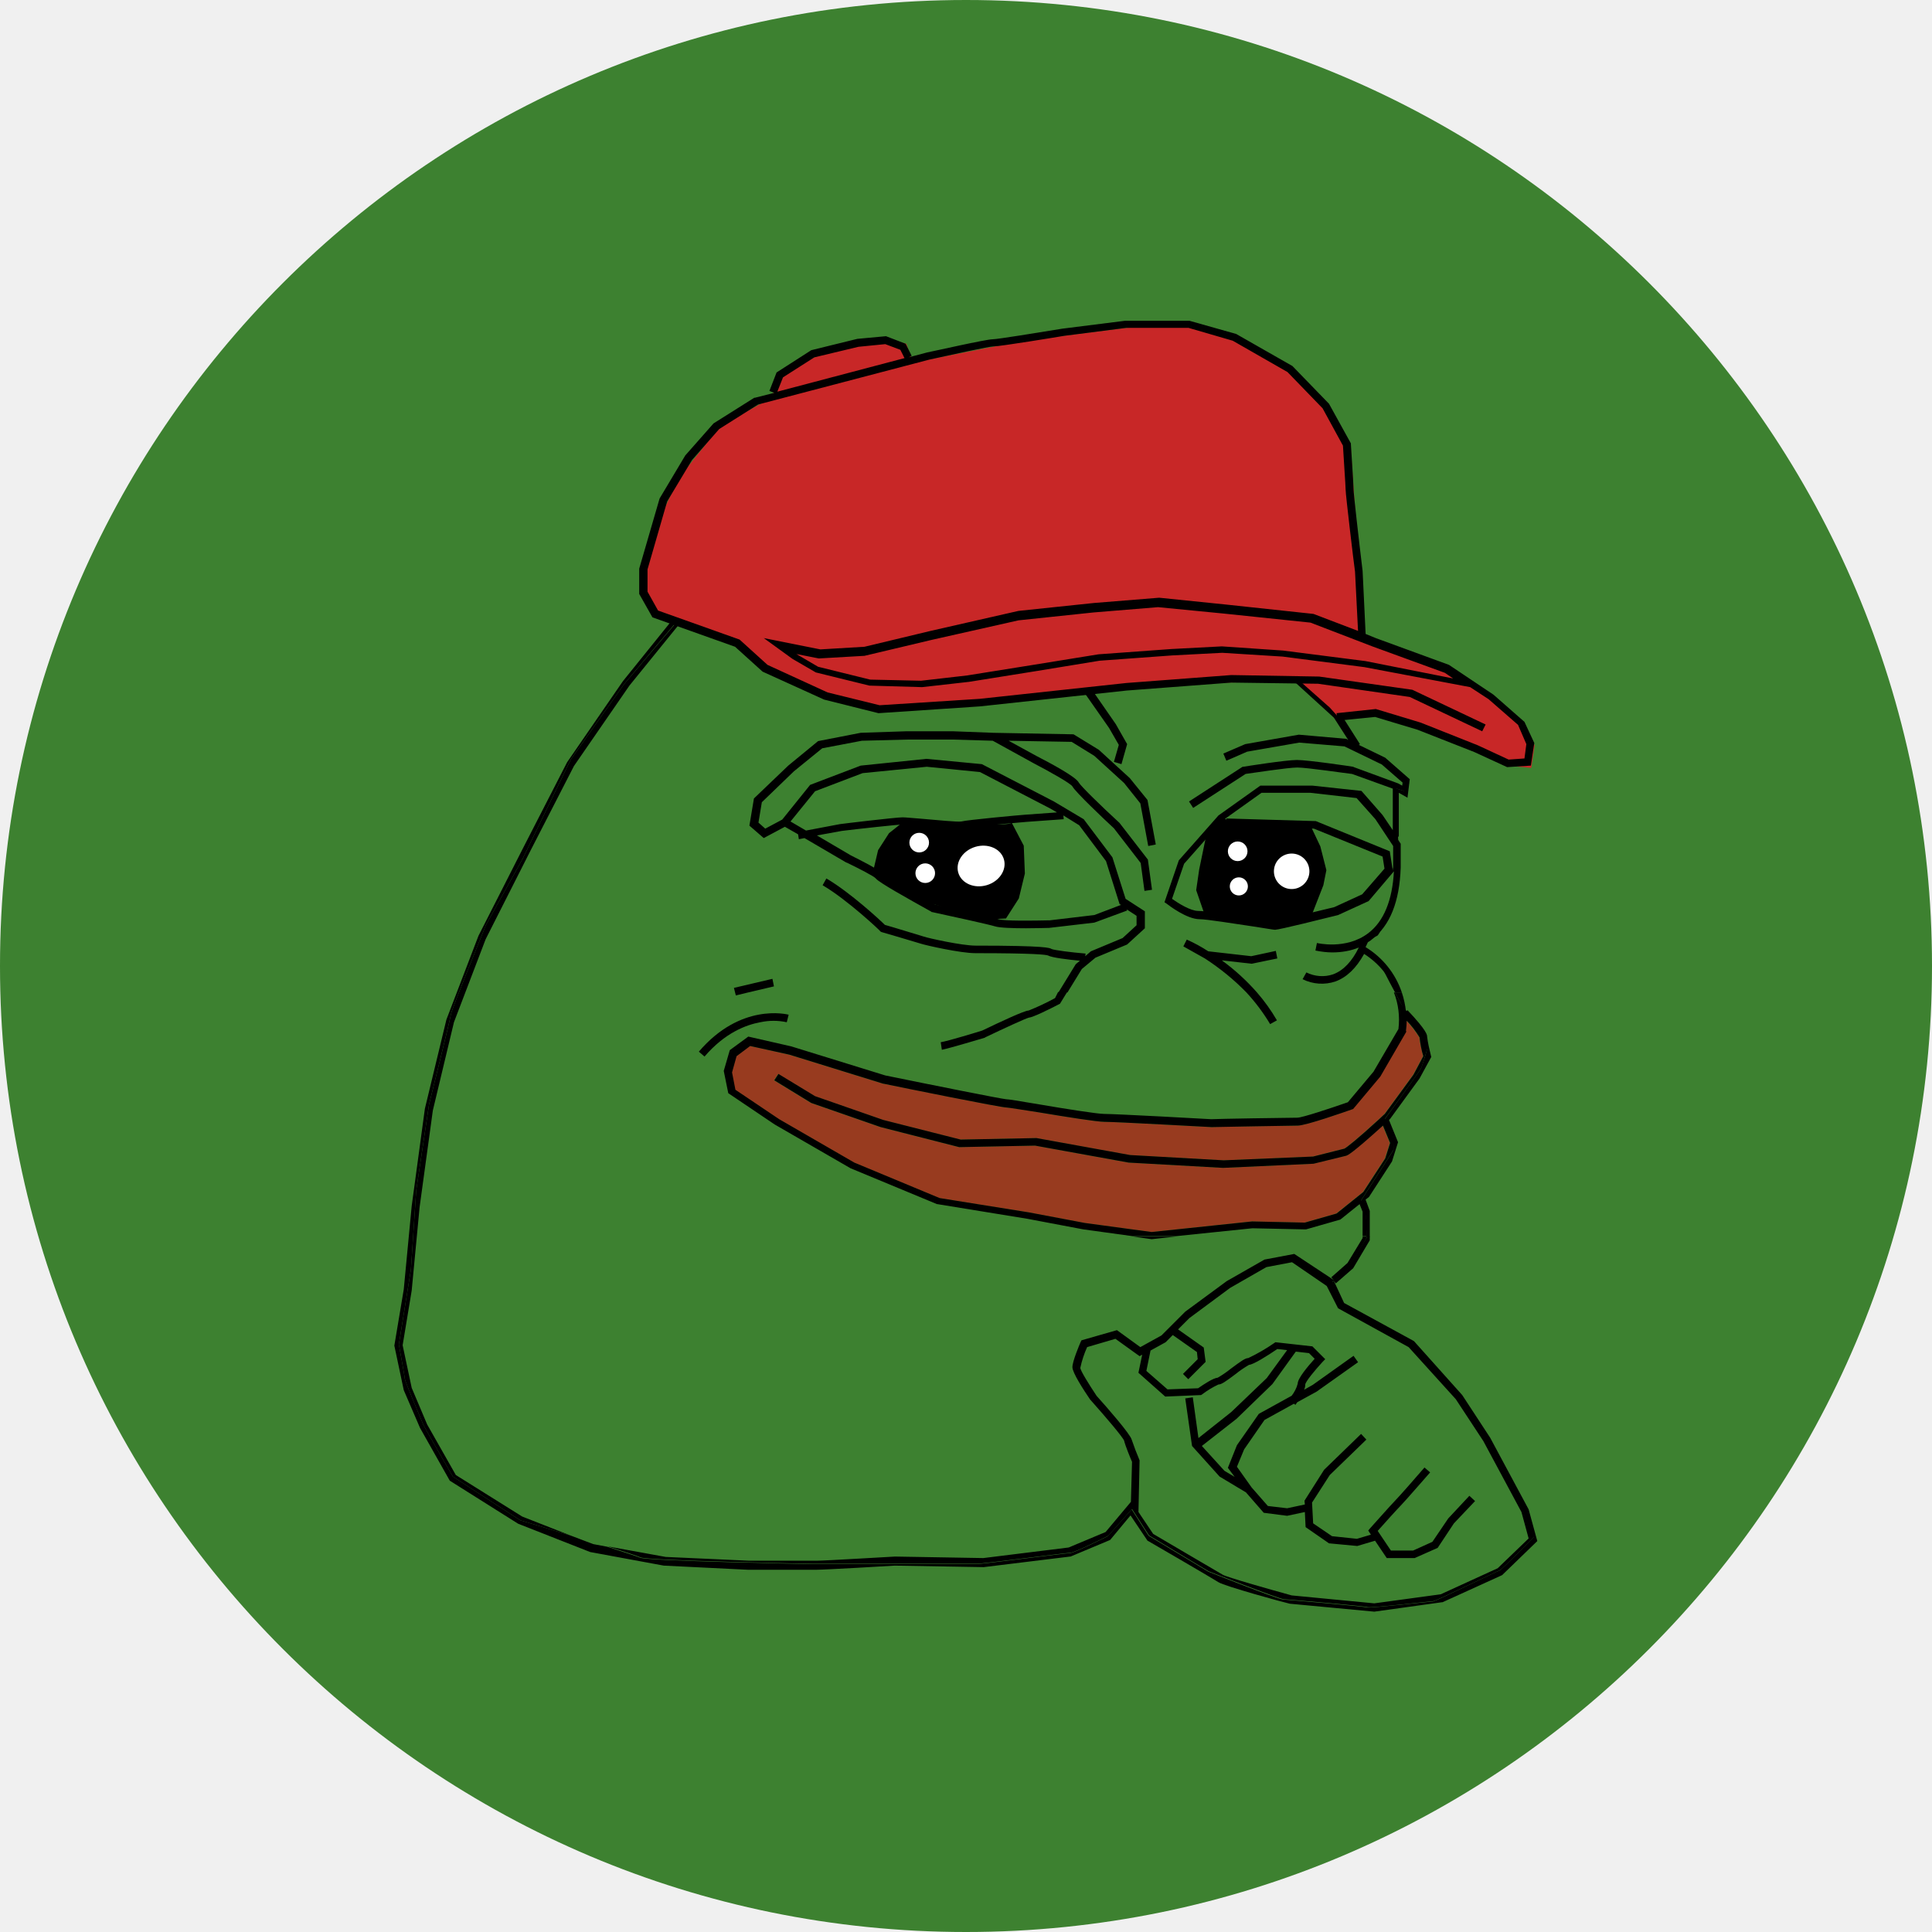
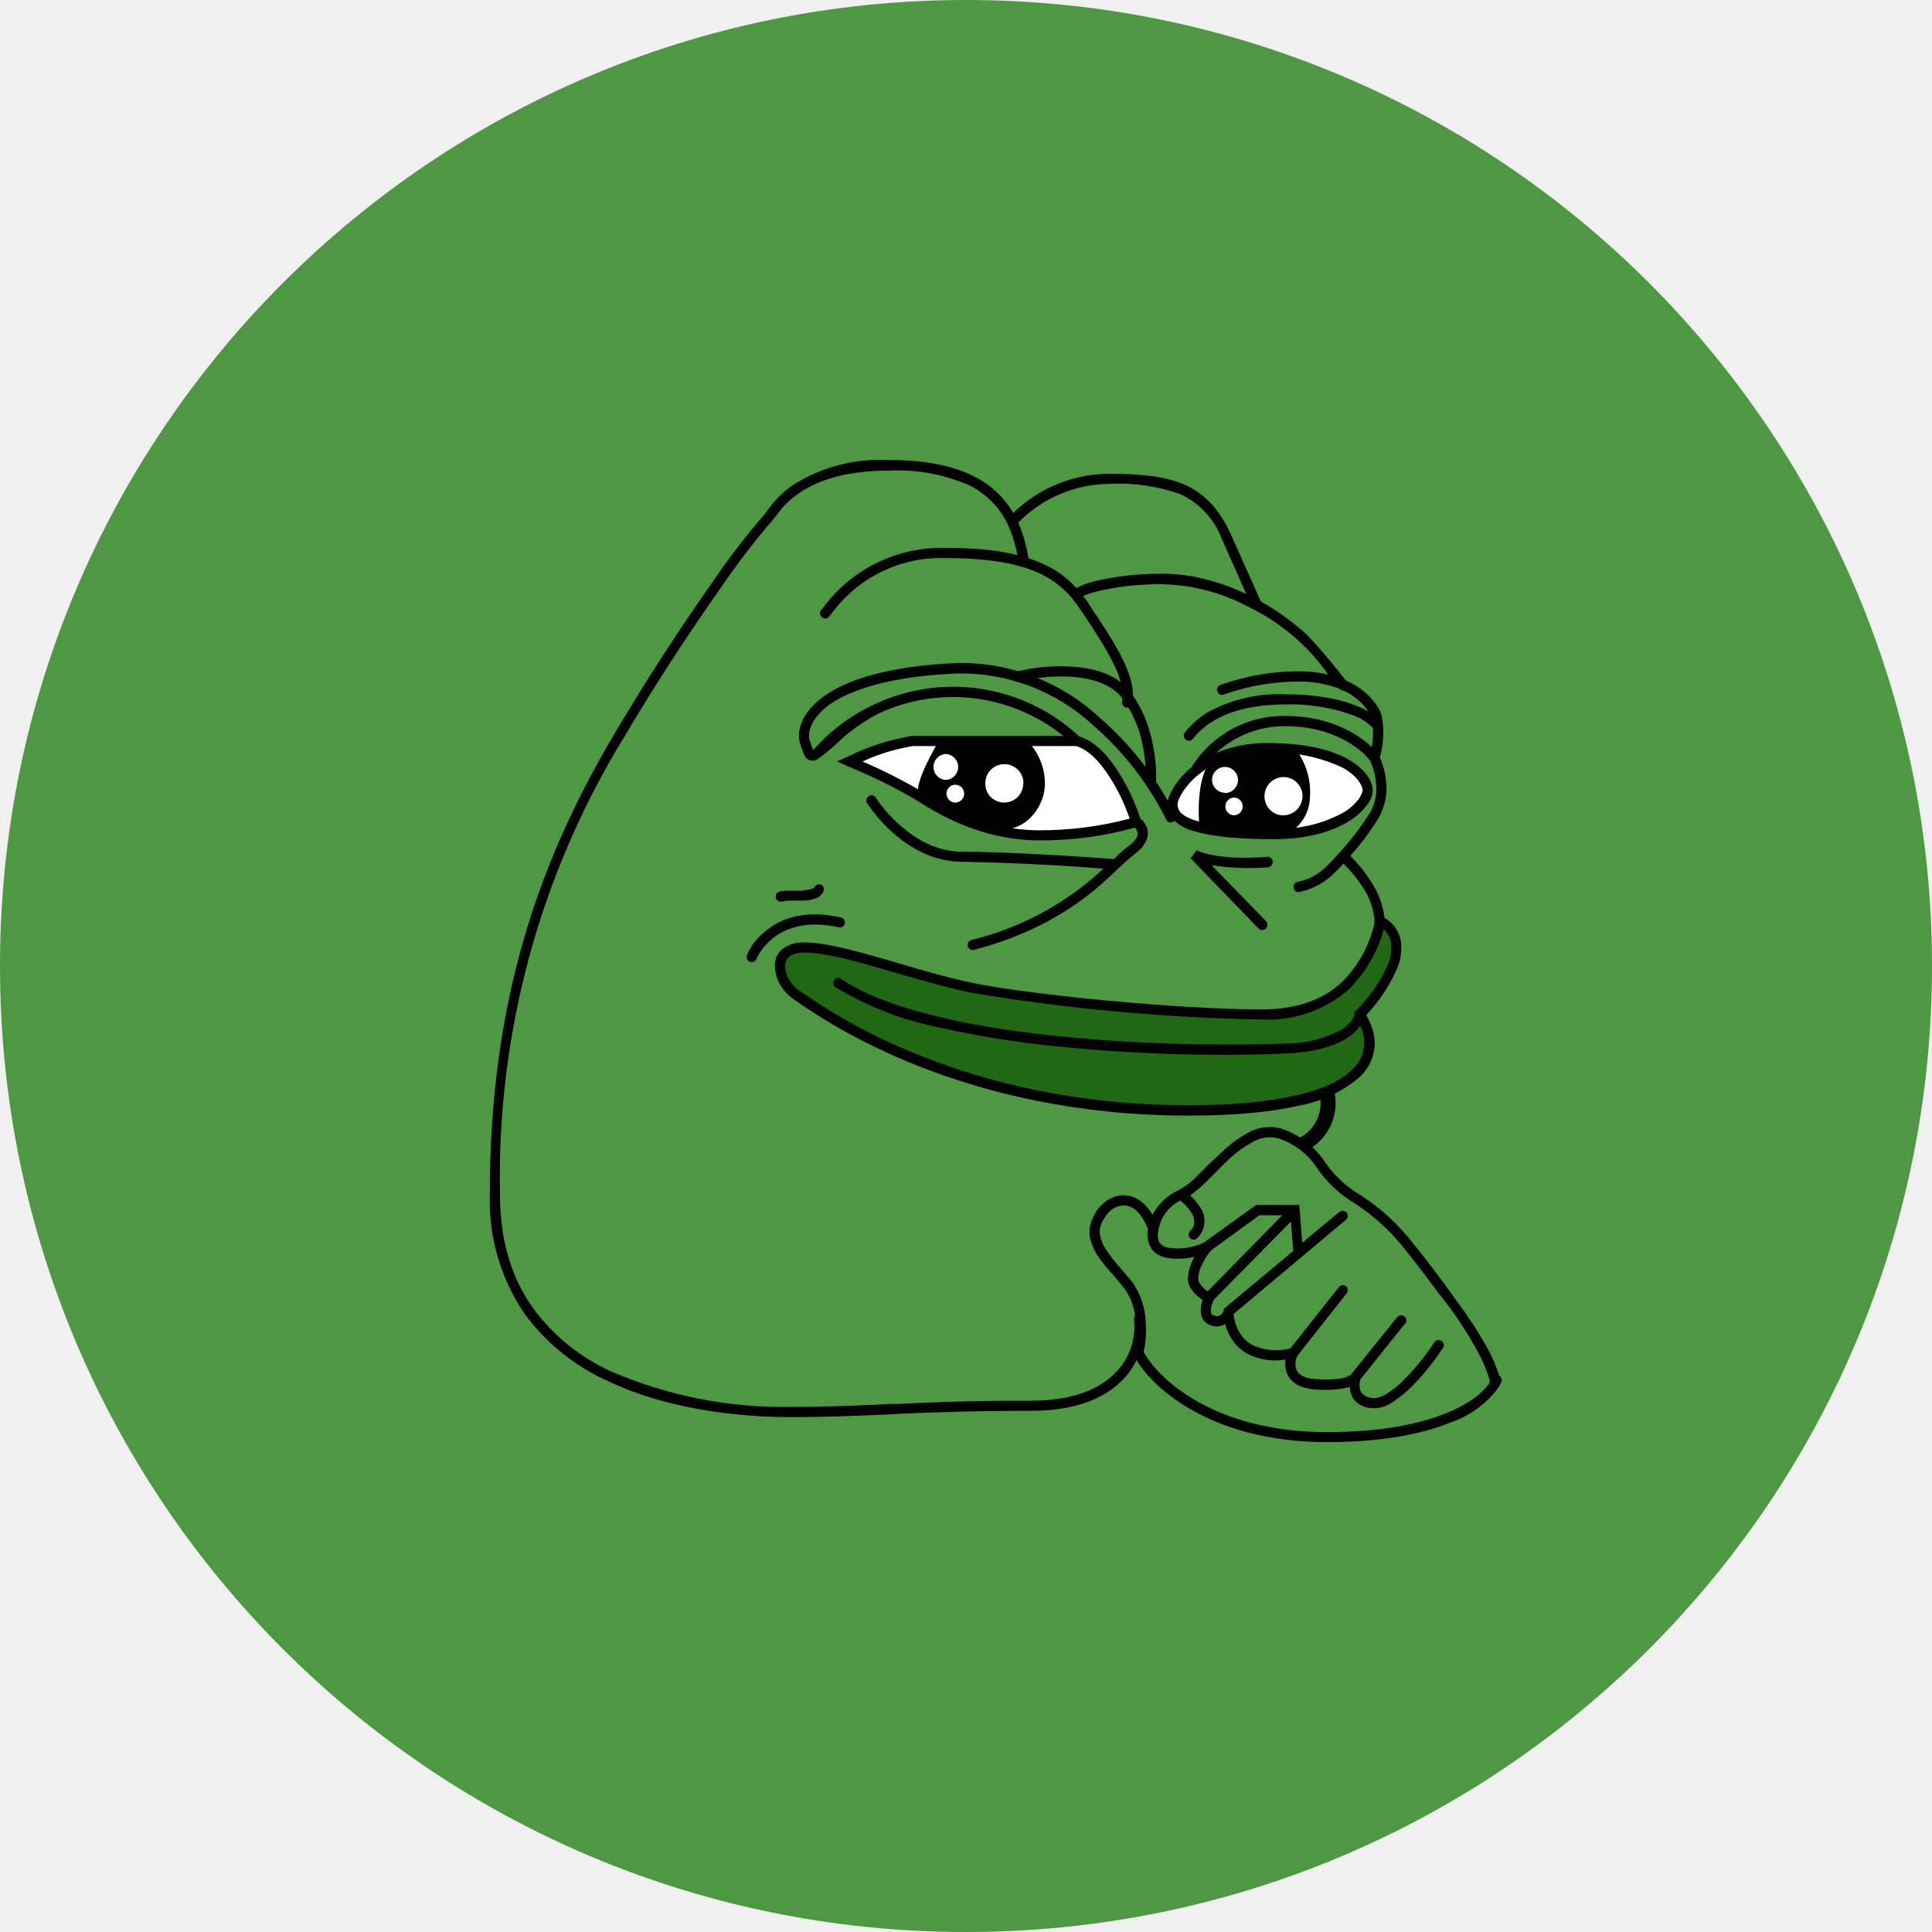
<svg xmlns="http://www.w3.org/2000/svg" viewBox="0 0 64 64">
-   <circle cx="32" cy="32" r="32" fill="#3d8130" />
-   <path fill="none" d="m19.638 51.15.462.088c-.363-.113-.788-.238-1.188-.363z" />
-   <path fill="#3d8130" d="m44.188 42.425-.013-.012zm-25.175-17.05-1.438 2.8-1.487 2.938-1.05 2.75-.7 2.924-.438 3.2-.263 2.763-.3 1.813.3 1.412.513 1.213.95 1.674 2.2 1.375 1.625.638c.4.125.825.25 1.187.363l1.925.35 2.75.124h2.275c.263 0 2.563-.125 2.575-.137l2.925.05 2.825-.35 1.225-.513.838-1 .037-1.325c-.05-.112-.212-.537-.262-.7-.038-.112-.6-.775-1.113-1.35l-.012-.012c-.225-.325-.588-.888-.588-1.075 0-.188.225-.738.275-.838l.025-.05 1.175-.337.775.562.7-.387.788-.788 1.375-1.012 1.25-.713.987-.187 1.3.887-.087-.1.537-.475.5-.825v-.862l-.1-.25-.637.512-1.138.325h-.025l-1.75-.037-2.537.262-.8.088-.613-.088-1.637-.225-1.85-.35-2.988-.487h-.012l-2.863-1.188-2.512-1.45-1.538-1.037-.15-.738.2-.687.613-.45 1.425.325 3.112.962c1.525.313 3.85.775 4 .788.075 0 .375.05 1.125.175.8.125 1.9.312 2.125.312.388 0 3.375.163 3.55.175.163 0 2.588-.05 2.85-.05.175 0 1.113-.312 1.675-.512l.85-1.013.813-1.412c.05-.413 0-.825-.15-1.213a2.63 2.63 0 0 0-1.05-1.275c-.25.475-.575.775-.95.913-.138.05-.3.075-.45.075-.225 0-.45-.05-.638-.15l.125-.225c.275.137.588.162.888.062.337-.125.625-.425.85-.887-.275.1-.575.162-.875.162a2.2 2.2 0 0 1-.563-.062l.025-.125.025-.125c.013 0 .975.237 1.7-.325.513-.388.8-1.088.85-2.05l-.837.987-1.013.463c-.45.112-1.95.487-2.087.487-.05 0-.25-.025-.738-.112-.612-.1-1.525-.238-1.762-.238-.425 0-1.025-.462-1.088-.512l-.075-.05.475-1.388 1.313-1.487 1.387-.988h1.725l1.625.175.7.8.338.5v-1.35L44.7 25.7c-.15-.025-1.488-.213-1.813-.213-.312 0-1.512.188-1.712.213l-1.738 1.125-.137-.213 1.775-1.15h.025c.062-.012 1.412-.225 1.775-.225.35 0 1.8.213 1.862.225l.025.013 1.463.537.137.075.013-.1-.688-.6-1.237-.6-1.5-.125-1.725.3-.688.3-.1-.237.725-.313 1.775-.312 1.575.137.063.038-.475-.738-1.338-1.175.013-.012-5.2.15-1.45.187.737 1.063.375.662-.187.663-.25-.075.162-.563-.325-.562-.787-1.138.05-.037a87 87 0 0 1-2.075.25c-.113 0-4.288.312-4.463.312a7 7 0 0 1-1.037-.137c-.063-.038-2.85-1.05-2.95-1.113s-1.075-1-1.075-1l-1.9-.587-1.663 2.05zM39.3 31.113c.25.112.475.25.713.387l1.424.163.813-.175.05.25-.85.175-.988-.113a7.2 7.2 0 0 1 1.163 1.063c.25.287.475.6.662.924l-.225.125a5.4 5.4 0 0 0-.8-1.05 7.4 7.4 0 0 0-1.375-1.125l-.725-.412zm-14.287-4.675 1.137-1.088.988-.812 1.412-.275 1.488-.05h1.587l1.313.05 2.662.05.838.512 1.024.938.588.725.275 1.475-.25.05-.263-1.413-.537-.675-.988-.9-.75-.462-2.087-.038.912.5c.488.25 1.325.7 1.413.888.063.1.725.75 1.338 1.325l.012.012.938 1.213.137 1-.25.037-.125-.925-.887-1.15c-.313-.287-1.288-1.212-1.376-1.387-.074-.1-.724-.475-1.3-.775l-1.337-.738-1.287-.037h-1.575l-1.475.037-1.313.25-.937.763-1.063 1.025-.112.675.225.2.562-.3.925-1.15 1.675-.638 2.175-.225 1.838.175 2.387 1.238.988.587.95 1.263.437 1.375.638.412v.563l-.588.537-1.05.438-.45.375-.475.775-.237.387-.025.013c-.313.162-.863.45-1.013.45-.112.025-.812.337-1.437.65l-.063.012c-.05.013-1.15.35-1.425.4l-.037-.25c.237-.037 1.274-.35 1.374-.387.625-.3 1.4-.663 1.538-.663.3-.113.587-.25.875-.413l.112-.187.575-.938.138-.112c-.4-.038-.925-.1-1.062-.175-.063-.025-.438-.075-2.4-.075-.488 0-1.638-.263-1.8-.313-.126-.037-1.3-.387-1.313-.387l-.025-.013-.025-.025c-.012-.012-1.1-1.05-1.9-1.512l.125-.225c.775.45 1.763 1.375 1.938 1.537.187.05 1.162.35 1.287.388.138.05 1.263.3 1.713.3 2.362 0 2.462.062 2.525.112.087.05.65.113 1.125.15l-.013.088.188-.163 1.05-.437.462-.425v-.313l-.325-.212.012.037-1.087.4-1.5.175c-.075 0-.4.013-.762.013-.426 0-.888-.013-1.026-.063-.2-.062-1.462-.337-2.087-.475h-.012l-.013-.012c-.787-.425-1.762-.963-1.837-1.1-.063-.075-.55-.325-.963-.525h-.012l-1.388-.813-.187.038-.025-.163-.438-.25-.675.363-.475-.413zm.574 5.987.063.25-.85.2-.425.1-.025-.1-.038-.15zm.538 1.188-.062.25a2.3 2.3 0 0 0-.875 0c-.475.087-1.175.362-1.85 1.137l-.188-.162c1.388-1.626 2.913-1.25 2.975-1.226" />
-   <path fill="#3d8130" d="M27.838 27.288c.074-.013 1.85-.225 2.074-.225.088 0 .338.025.663.05.438.037 1.175.1 1.288.087.175-.05 1.925-.2 2.125-.225l1.037-.075-.212-.125-2.338-1.212-1.762-.175-2.125.212-1.575.6-.8 1 .512.3zm6.162-.05c-.775.075-1.962.187-2.087.212-.113.025-.513 0-1.363-.075-.287-.025-.562-.05-.637-.05-.175 0-1.525.163-2.038.213l-.825.15 1.125.662c.35.162.95.462 1.05.612.1.1.95.588 1.738 1.013.2.037 1.85.4 2.1.487.174.063 1.137.05 1.7.038l1.475-.175.887-.337-.05-.025-.45-1.425-.887-1.188-.525-.312.012.125zm11.55-.1-.625-.7-1.525-.175h-1.625l-1.312.937-1.25 1.413-.4 1.162c.2.15.6.4.862.4.263 0 1.113.138 1.8.25.325.05.65.1.7.1.113-.012 1.288-.3 2.013-.475l.924-.425.738-.85-.063-.4-2.275-.925-2.912-.087.012-.25 2.963.087 2.45 1 .1.638v-.813zM42.825 41.8l-.85.163-1.2.687-1.35 1-.375.375.85.6.063.475-.576.575-.175-.175.488-.487-.025-.238-.8-.562-.237.237-.5.275L38 45.4l.7.613 1.013-.038c.187-.137.5-.337.65-.35.15-.087.3-.187.437-.3.338-.262.475-.35.575-.35.3-.15.588-.312.863-.5l.037-.025 1.225.138.425.425-.087.087c-.263.288-.563.663-.575.75a.4.4 0 0 1-.038.175l.288-.162 1.35-.963.15.213-1.375.974-.638.35a1 1 0 0 1-.062.088l-.05-.037-.975.537-.675.975-.238.575.488.688.537.612.638.075.587-.125-.012-.125.65-1.025 1.225-1.187.175.187-1.213 1.175-.587.913.037.687.625.425.825.088.463-.138-.088-.138.063-.075c.025-.037.7-.8.837-.925.1-.1.675-.762.963-1.087l.187.162c-.037.038-.837.975-.975 1.1-.1.1-.587.638-.762.838l.437.65h.738l.637-.288.525-.775.7-.75.188.175-.7.738-.538.812-.762.338h-.926l-.387-.575-.588.175-.937-.088-.775-.537-.025-.5-.587.125-.775-.1-.588-.675-.875-.525-.912-1.013-.225-1.575.25-.037.187 1.35 1.088-.863 1.174-1.125.675-.925-.325-.037c-.362.237-.787.5-.937.525-.15.087-.3.187-.438.3-.35.262-.487.35-.575.35a3 3 0 0 0-.537.325l-.038.025-1.187.05-.888-.788.125-.6-.087.05-.8-.575-.938.275c-.1.225-.175.45-.225.688.013.1.288.562.538.925.337.375 1.112 1.262 1.162 1.45.038.137.2.537.263.687l.012.025-.037 1.7.487.725c.25.15 2.088 1.225 2.3 1.35.15.088 1.475.463 2.288.688l2.737.262 2.2-.3 1.888-.862 1.025-.988-.238-.875-1.262-2.35-.913-1.387-1.587-1.725-2.337-1.287-.35-.75z" />
-   <path fill="#983b1f" d="m44.813 36.738-.038.012c-.25.088-1.525.538-1.8.538-.262 0-2.825.037-2.85.05-.037 0-3.162-.176-3.55-.176-.25 0-1.262-.162-2.162-.312-.5-.087-1.013-.162-1.088-.162-.175 0-3.412-.663-4.062-.788h-.013l-3.112-.962-1.3-.288-.45.338-.15.537.112.575 1.45.975 2.488 1.438 2.825 1.175 2.962.474 1.85.35 2.213.3 3.325-.35h.012l1.738.038 1.05-.3.887-.712.725-1.113.163-.512-.238-.575c-1.05.95-1.162.987-1.225 1l-1.075.262-2.987.138H40.5l-3.125-.175-3.1-.563-2.5.05h-.012l-2.6-.662-2.3-.8-1.225-.75.137-.213 1.213.738 2.262.787 2.563.65 2.5-.05h.012l3.1.563 3.1.175 2.963-.125 1.037-.263c.063-.025.413-.3 1.15-.975.1-.087.163-.15.188-.175l.95-1.3.325-.612c-.05-.213-.1-.413-.125-.625a3.6 3.6 0 0 0-.425-.55c0 .112 0 .225-.025.337v.025l-.863 1.488z" />
-   <path d="m50.638 50-1.275-2.375-.925-1.412-1.6-1.788-2.313-1.262-.337-.726-.063.038s.213.775.363.85 2.15 1.1 2.25 1.15 1.837 2.125 1.837 2.125l1.4 2.437.838 1.875s-1.076 1.1-1.138 1.113-2.137 1.025-2.2 1.025-2.075.225-2.188.2c-.112-.038-2.587-.25-2.775-.263-.2-.012-2.487-.925-2.487-.925l-1.975-1.187-.562-.875-.788.887s-1.113.563-1.263.563-2.875.362-3.087.362h-5.488s-5.425-.1-5.662-.212c-.075-.038-.513-.175-1.088-.363l-.462-.087-.725-.275c-.888-.275-1.688-.512-1.688-.512L15 48.912s-.938-1.626-.975-1.713-.613-1.45-.613-1.513-.2-1.15-.2-1.15l.4-2.487.175-2.612.425-2.85s.713-2.863.725-2.988c.013-.137 1.163-2.962 1.163-2.962l1.212-2.188 1.6-3.3 1.763-2.487 1.712-2.038.113.038-.2-.163-1.663 2.063-1.85 2.687-1.45 2.825L15.85 31l-1.062 2.775-.713 2.95-.437 3.225-.263 2.763-.312 1.862.312 1.475.538 1.25.987 1.75 2.263 1.425 2.387.938 2.438.45 2.787.137h2.275c.263 0 2.45-.125 2.588-.137l2.937.05h.013l2.862-.35h.013l1.312-.55.675-.813.563.838.025.012c.025.013 2.112 1.225 2.325 1.363.225.137 2.137.662 2.362.712l2.8.263 2.25-.313h.013l1.95-.887.025-.013 1.162-1.125z" fill="#000" />
-   <path d="m20.675 22.663-1.762 2.487-1.6 3.3-1.213 2.188s-1.15 2.825-1.162 2.962c-.013.138-.725 2.988-.725 2.988l-.425 2.85-.175 2.612-.4 2.488s.2 1.087.2 1.15.574 1.424.612 1.512c.038.087.975 1.712.975 1.712l2.238 1.45s.8.238 1.687.513l-1.625-.637-2.2-1.376-.95-1.675-.512-1.212-.3-1.412.3-1.813.262-2.762.438-3.2.7-2.926 1.05-2.75 1.487-2.937 1.438-2.8 1.837-2.663 1.663-2.05-.113-.037zm22.2 18.875-.987.187-1.25.713-1.375 1.012-.788.788-.7.387-.775-.562-1.175.337-.025.05c-.05.113-.275.65-.275.838s.375.762.588 1.075l.012.012c.513.575 1.075 1.238 1.113 1.35.037.163.212.588.262.7l-.037 1.325-.838 1-1.225.513-2.825.35-2.925-.05c-.025 0-2.325.137-2.575.137H24.8l-2.75-.125-1.925-.35c.563.175 1.013.325 1.088.363.225.112 5.662.212 5.662.212h5.488c.212 0 2.95-.362 3.087-.362.15 0 1.262-.563 1.262-.563l.788-.887.563.875 1.974 1.187s2.288.9 2.488.925c.2.013 2.663.225 2.775.263.113.037 2.125-.2 2.188-.2s2.137-1 2.2-1.025C49.75 52 50.825 50.9 50.825 50.9l-.837-1.875-1.4-2.437s-1.738-2.075-1.838-2.125-2.1-1.075-2.25-1.15-.362-.85-.362-.85l.062-.038v-.012zm1.45 1.8 2.338 1.287 1.562 1.725.913 1.388 1.262 2.35.238.875-1.025.987-1.888.863-2.2.3-2.737-.263c-.813-.225-2.138-.6-2.288-.688-.212-.125-2.05-1.2-2.3-1.35l-.487-.725.037-1.7v-.012a10 10 0 0 1-.262-.687c-.05-.188-.826-1.076-1.163-1.45-.25-.376-.538-.838-.538-.926.05-.237.125-.462.225-.687l.938-.275.8.575.087-.05-.125.6.888.788 1.187-.05.038-.025a3 3 0 0 1 .537-.325c.1 0 .225-.088.575-.35.138-.113.288-.213.438-.3.15-.013.588-.288.938-.525l.324.037-.674.925-1.175 1.125-1.088.863-.187-1.35-.25.037.225 1.575.912 1.013.875.525.588.675.775.1.587-.125.025.5.775.537.938.088.587-.175.388.575h.925l.762-.338.538-.812.7-.738-.188-.175-.7.75-.525.775-.637.288h-.738l-.437-.65c.175-.2.662-.738.762-.838.138-.137.938-1.062.975-1.1l-.187-.162c-.288.337-.863.987-.963 1.087-.137.138-.812.9-.837.925l-.063.075.088.138-.463.137-.825-.087-.625-.425-.037-.688.587-.912 1.213-1.175-.175-.188-1.225 1.188-.65 1.025.012.125-.587.125-.638-.075-.537-.613-.488-.687.238-.575.675-.975.975-.538.05.038c.012-.025.037-.05.062-.088l.638-.35 1.375-.975-.15-.212-1.35.962-.288.163a.4.4 0 0 0 .038-.175c.012-.1.312-.463.575-.75l.087-.088-.425-.425-1.225-.137-.037.025a6 6 0 0 1-.863.5c-.1 0-.237.1-.575.35a3.4 3.4 0 0 1-.437.3c-.15.012-.45.212-.65.35l-1.013.037-.7-.612.138-.675.5-.275.237-.238.8.563.025.237-.487.488.175.175.575-.575-.063-.475-.85-.6.375-.375 1.35-1 1.2-.688.85-.162 1.15.787zM40.9 48.924l-.337-.2-.75-.825 1.15-.9 1.187-1.15.775-1.075.438.05.187.187c-.237.263-.562.65-.562.825-.038.15-.113.288-.2.4l-1.088.6-.725 1.038-.3.75zm3.063-25.474.637.838s.313.487.425.524c.113.038 1.15.638 1.15.638l.425.475-.088.275-.325-.1.05 1.612h.1v-1.45l.288.163.075-.613-.813-.712-.875-.425.038-.025-.675-1.062-1.362-1.2-.15.174H43zm2.125 6.588s-.463.925-.513.95c-.05.037-.463.212-.463.212l.038.225c.188.138.375.288.538.45.024.038.3.588.524 1h.225a2.8 2.8 0 0 0-1.2-1.5c.025-.05.05-.112.075-.162.038-.026.088-.05.126-.088.612-.462.924-1.262.962-2.387v-.788l-.15-.225.038 1.212z" fill="#000" />
-   <path d="m44.188 23.775.474.738-.062-.038-1.575-.138-1.775.313-.725.313.1.237.688-.3 1.724-.3 1.5.125 1.238.6.688.6-.013.1-.138-.075-1.462-.537-.025-.013c-.063-.012-1.5-.225-1.863-.225-.362 0-1.712.213-1.775.225h-.024l-1.775 1.15.137.213 1.738-1.126c.2-.025 1.4-.212 1.712-.212.325 0 1.663.2 1.813.213l1.35.487V27.5L45.8 27l-.7-.8-1.625-.175H41.75l-1.387.988L39.05 28.5l-.475 1.388.075.05c.063.05.663.512 1.088.512.237 0 1.162.15 1.762.238.488.075.688.112.738.112.137 0 1.637-.375 2.087-.487l1.012-.463.838-.987c-.05.962-.337 1.662-.85 2.05-.738.562-1.7.325-1.7.325l-.025.125-.025.125c.187.037.375.062.562.062.3 0 .6-.05.875-.162-.225.462-.512.762-.85.887-.287.1-.612.075-.887-.062l-.125.224a1.42 1.42 0 0 0 1.088.075c.374-.137.687-.437.95-.912.474.3.85.75 1.05 1.275h.037a43 43 0 0 0-.525-1 6 6 0 0 0-.537-.45l-.038-.225s.413-.175.463-.213c.05-.037.512-.95.512-.95l.2-1.087-.037-1.213-.05-1.612.325.1.087-.275-.425-.475s-1.037-.613-1.15-.638c-.112-.037-.425-.525-.425-.525l-.637-.837-.975-.875h-.138l-.012.013zm1.95 5.063-.1-.638-2.45-1-2.963-.087-.012.25 2.912.087 2.275.925.063.4-.738.85-.925.425c-.725.175-1.9.463-2.013.475-.05 0-.374-.05-.7-.1-.687-.112-1.537-.25-1.8-.25-.25 0-.65-.25-.862-.4l.4-1.162 1.25-1.413 1.313-.937h1.625l1.525.174.624.7.588.888v.7c-.012.037-.012.075-.012.112M38.15 41.05l.8-.087h-1.413zm7.113-.037L44.5 42.25l-.325.175.075.088.575-.5.55-.926v-.125h-.112c.012.025.012.038 0 .05" fill="#000" />
-   <path d="M45.263 41.013c0-.013.012-.038.012-.05h-.137v.05l-.5.825-.538.475.088.1.012.012.325-.175c-.012 0 .712-1.163.738-1.237m1.2-7.663.112.163a3 3 0 0 0-.138-.638h-.225z" fill="#000" />
-   <path d="M47.275 34.75a7 7 0 0 1-.2.638c-.038.087-1.213 1.7-1.213 1.7l.275.562s.05.4.013.463c-.037.062-1.075 1.675-1.075 1.675l.162.45s.038.562.025.737h.113v-.862l-.138-.375.113-.088.762-1.175.2-.637-.3-.738.038-.037.975-1.338.388-.712-.013-.05c-.05-.2-.1-.413-.125-.625 0-.05 0-.188-.65-.875l-.05.05.388.55s.325.624.312.687" fill="#000" />
-   <path d="M46.213 32.875h-.038c.15.388.2.8.15 1.213L45.5 35.5l-.85 1.013c-.575.2-1.512.512-1.675.512-.262 0-2.687.038-2.85.05-.187-.012-3.162-.175-3.55-.175-.225 0-1.325-.175-2.125-.312-.737-.125-1.05-.175-1.125-.175-.162-.013-2.475-.475-4-.788l-3.112-.962-1.425-.325-.613.45-.2.687.15.738 1.538 1.037 2.512 1.45 2.863 1.188h.012l2.988.487 1.85.35 1.637.225h1.425l2.538-.262 1.75.037h.025L44.4 40.4l.638-.512.1.25v.812h.137a10 10 0 0 0-.025-.737l-.162-.45s1.037-1.613 1.075-1.675c.037-.063-.013-.463-.013-.463l-.275-.562s1.188-1.613 1.213-1.7c.037-.088.175-.575.2-.638.012-.062-.313-.687-.313-.687l-.387-.55-.113-.163c-.013.025-.125-.187-.263-.45m.362 1.275c.013-.112.025-.225.025-.337.163.162.3.35.425.55.025.212.063.424.125.624l-.325.613-.95 1.3c-.025.025-.1.087-.188.175-.737.675-1.075.937-1.15.975l-1.037.262-2.963.125-3.1-.175-3.1-.562h-.012l-2.5.05-2.563-.65L27 36.312l-1.213-.737-.137.212 1.225.75 2.3.8 2.6.663h.012l2.5-.05 3.1.562 3.125.175h.013l2.988-.137 1.074-.263c.05-.012.175-.05 1.225-1l.238.575-.162.513-.726 1.112-.887.713-1.05.3-1.738-.038h-.012l-3.325.35-2.213-.3-1.85-.35-2.962-.475-2.825-1.175-2.488-1.437-1.45-.975-.112-.575.15-.538.45-.337 1.3.287 3.112.963h.013c.65.137 3.875.787 4.062.787.063 0 .588.088 1.088.163.9.15 1.912.312 2.162.312.388 0 3.513.175 3.55.175.025 0 2.588-.05 2.85-.05.275 0 1.55-.45 1.8-.537l.038-.013.9-1.075.862-1.487z" fill="#000" />
-   <path d="M25.188 33.863a2.05 2.05 0 0 1 .875 0l.062-.25c-.062-.013-1.587-.4-2.975 1.224l.188.163c.674-.788 1.374-1.05 1.85-1.138m-.4-.987.85-.2-.05-.25-1.276.3.038.15zm-.413.1.413-.1h-.438zm15.538-1.225c.5.325.962.7 1.375 1.125h.35a7.2 7.2 0 0 0-1.163-1.062l.988.112.85-.175-.05-.25-.813.175-1.425-.162a5 5 0 0 0-.712-.388l-.113.225zm2.162 2.175.225-.125a6 6 0 0 0-.662-.925h-.35q.45.487.787 1.05M26 27.388l.438.25.025.162.187-.037 1.388.812h.012c.412.2.9.45.962.525.088.125 1.05.662 1.838 1.1l.012.013h.013c.637.137 1.887.412 2.087.474.15.05.613.063 1.025.063.363 0 .7-.012.763-.012l1.5-.175 1.087-.4-.012-.038.325.213v.312l-.463.425-1.05.438-.187.162.012-.087c-.475-.038-1.037-.113-1.125-.15-.062-.038-.162-.113-2.525-.113-.45 0-1.574-.25-1.712-.3-.125-.037-1.1-.337-1.287-.387-.163-.163-1.15-1.075-1.938-1.538l-.125.225c.813.475 1.9 1.5 1.9 1.513l.025.025.025.012c.012 0 1.187.35 1.312.388.15.05 1.3.312 1.8.312 1.963 0 2.325.05 2.4.075.138.075.663.138 1.063.175l-.138.113-.575.937h.3l.475-.775.45-.375 1.05-.437.588-.538v-.562l-.638-.413-.437-1.375-.95-1.262-.988-.588-2.387-1.237-1.838-.175-2.175.224-1.675.638-.925 1.15-.562.3-.225-.2.112-.675L26.3 25.55l.937-.762 1.313-.25 1.475-.038H31.6l1.287.038 1.338.737c.575.3 1.237.675 1.3.775.087.175 1.062 1.1 1.375 1.388l.887 1.15.125.924.25-.037-.137-1-.938-1.213-.012-.012c-.613-.562-1.275-1.212-1.338-1.325-.087-.187-.925-.637-1.412-.887l-.913-.5 2.088.037.75.463.987.9.538.675.262 1.412.25-.05-.275-1.475-.587-.725-1.025-.937-.838-.513-2.662-.05-1.313-.05H30l-1.488.05-1.412.275-.988.812-1.137 1.088-.15.9.475.412zm9.75-.05.888 1.187.45 1.425.05.025-.888.337-1.475.175c-.562.013-1.525.025-1.7-.037-.25-.088-1.9-.438-2.1-.488-.788-.425-1.65-.912-1.738-1.012-.1-.138-.7-.438-1.05-.613l-1.125-.662.825-.15c.513-.063 1.863-.213 2.038-.213.075 0 .35.025.637.05.85.075 1.25.1 1.363.075.125-.025 1.312-.15 2.087-.212l1.225-.088-.012-.125zM27 26.211l1.575-.6L30.7 25.4l1.763.175 2.337 1.213.213.124-1.038.075c-.2.013-1.95.175-2.125.225-.113.025-.838-.05-1.288-.087-.325-.025-.575-.05-.662-.05-.225 0-2 .213-2.075.225l-1.125.213-.513-.3z" fill="#000" />
-   <path d="M34.95 33.063a8 8 0 0 1-.875.412c-.137 0-.912.363-1.537.663-.113.037-1.138.35-1.375.387l.037.25c.263-.05 1.375-.387 1.425-.4l.013-.012c.625-.3 1.337-.625 1.437-.65.15-.013.7-.288 1.013-.45l.025-.013.237-.387h-.3zm1.2-10.238-.162.113c.074-.013.15-.013.224-.025zm.588 1.288.324.562-.162.563.25.075.188-.663-.376-.662-.737-1.063c-.075.012-.15.012-.225.025l-.05.037z" fill="#000" />
-   <path fill="#c82727" d="M44.388 23.813 45.5 23.7s2.775.825 2.888.938 1.512.724 1.512.724l.825.076.113-.75-.613-.875-1.762-1.3-2.013-.976-1.262-.437-.45-6.375-1.063-1.588-1.587-1.3-2.05-1.012-2.125-.038-4 .5-3.675.725-.213-.625a7 7 0 0 0-.862-.162c-.213 0-2.163.6-2.163.6l-1.187.625-.25.725-1.7.937-1.375 1.725L21.7 17.5s-.4 1.662-.4 1.762.213 1.013.363 1.075 1.262.363 1.262.363l1.463.725L26.5 22.65l2.625.863s2.488-.176 2.738-.176 4-.4 4.212-.4 4.325-.325 4.438-.325 2.562-.037 2.562-.037l.975.863z" />
-   <path d="m43.413 27.35.325.688.2.787-.1.5-.425 1.088-1.35.224-2.175-.387-.263-.762.1-.688.225-1.088.563-.625.362.2 2.4.063m-9.762-.1.4.763.037.924-.2.825-.425.663-.687.038L30 29.675l-1.05-.925.138-.587.362-.563.488-.387 1.85.05c-.026-.013 1.65.124 1.725-.013M50.5 23.913l-1.025-.9L48 22.025l-2.425-.887-.337-.138-.1-2.087c-.125-1.025-.3-2.575-.3-2.7 0-.175-.088-1.45-.088-1.5v-.025l-.725-1.313-1.212-1.25-1.863-1.062-1.55-.438h-2.125l-2.087.263c-.838.137-2.15.35-2.3.35-.225 0-1.975.4-2.175.437l-.613.162.1-.05-.2-.4-.65-.25-.95.088-1.525.375-1.15.738-.237.612.162.063-.637.162h-.025l-1.35.85-.938 1.063-.85 1.425-.675 2.324v.838l.438.775 2.737.975.913.825 2.037.925 1.8.45 3.363-.225 4.862-.525 3.463-.263 2.875.038 3.037.438 2.4 1.137.113-.225-2.426-1.15-3.087-.438-2.912-.05-3.475.263-4.863.525-3.312.212-1.725-.425-1.988-.912-.925-.838-2.7-.962-.35-.625v-.738l.65-2.25.825-1.375.9-1.025 1.287-.812 5.675-1.488c.738-.162 1.975-.437 2.125-.437.225 0 2.125-.313 2.338-.35l2.05-.263h2.075l1.462.425 1.813 1.038 1.162 1.2.675 1.237c.025.463.088 1.325.088 1.45 0 .175.275 2.475.312 2.725l.1 1.963-1.475-.563-2.912-.312-2.2-.225-2.163.175-2.5.262-2.912.663-2.188.525-1.462.087-1.875-.375.95.688.775.45 1.775.437 1.737.05h.013l1.55-.175 2.187-.35 2.138-.35 2.4-.175 1.662-.087 2 .125 2.713.35 3.5.662.612.4.975.85.275.638-.062.475-.525.037-1.025-.475-1.888-.75-1.487-.45-1.3.138.025.25 1.25-.125 1.412.425 1.875.737 1.088.5.787-.05.113-.75zM25.75 12.975l.188-.475 1.037-.662 1.463-.35.887-.088.5.188.138.275zM45.237 21.9l-.025.125zl-2.737-.35-2.025-.138-1.675.088-2.412.175-2.163.35-2.187.35-1.525.175-1.688-.037-1.725-.426-.725-.425h-.012l.762.15 1.513-.087 2.212-.525 2.887-.65 2.488-.262 2.137-.175 2.175.212 2.875.3 2.05.788 2.4.875.275.187z" fill="#000" />
-   <ellipse cx="260" cy="229.5" fill="#fff" rx="6.3" ry="5.3" transform="rotate(-16.565 32.498 28.688)scale(.125)" />
-   <circle cx="30.65" cy="28.925" r=".325" fill="#fff" />
-   <circle cx="30.45" cy="27.913" r=".325" fill="#fff" />
-   <circle cx="41.038" cy="29.363" r=".3" fill="#fff" />
-   <circle cx="41" cy="28.2" r=".325" fill="#fff" />
-   <circle cx="42.788" cy="28.863" r=".588" fill="#fff" />
+   <circle cx="32" cy="32" r="32" fill="#4f9843" />
+   <path fill="#fff" d="m28.27 25.18 1.872.987.239.147c.65.383 2.168 1.283 3.597 1.283 1.312 0 3.005-.307 3.686-.467-.147-.512-.59-1.644-1.211-2.058a3.37 3.37 0 0 0-1.844-.592l-4.16.068a6.4 6.4 0 0 0-2.178.633m10.478 1.538c.068-.356.394-1.135 1.135-1.41.935-.356 1.763-.592 2.797-.503a6.8 6.8 0 0 1 2.208.64c.04.05.346.46.368.721.028.265-.346 1.064-1.972 1.39a8.5 8.5 0 0 1-3.846-.258 1.84 1.84 0 0 1-.69-.592z" />
+   <path fill="#206814" d="m32.622 32.747-4.68-1.133c-.809-.196-1.784-.286-2.091.169-.245.355.65 1.183 1.126 1.557l3.518 1.745c1.242.552 4.811 1.656 9.205 1.656 4.407 0 5.618-1.361 5.668-2.051l-.138-.749v-.592c.276-.346.88-1.152 1.036-1.735.156-.57-.297-.905-.552-1.007l-.214.721-.93 1.42a22 22 0 0 1-1.594.7c-.751.297-2.368.129-2.555.129a188 188 0 0 1-3.747-.237 61 61 0 0 1-4.04-.591z" />
+   <path d="M25.61 17.212q-.93 1.074-1.724 2.248-1.702 2.41-3.205 4.947a27.9 27.9 0 0 0-4.119 15.17c0 1.59.424 2.822 1.104 3.767a6.6 6.6 0 0 0 2.632 2.11 14.4 14.4 0 0 0 5.893 1.152c1.314 0 2.27-.048 3.312-.098h.267a78 78 0 0 1 4.386-.107c1.527 0 2.395-.466 2.88-1.018a2.15 2.15 0 0 0 .53-1.656.17.17 0 1 1 .337-.04 2.58 2.58 0 0 1-.613 1.914c-.561.644-1.536 1.134-3.134 1.134-1.94 0-3.22.05-4.367.099l-.276.018c-1.033.04-2.008.092-3.322.092-1.428 0-3.912-.181-6.031-1.184a6.96 6.96 0 0 1-2.77-2.22 6.67 6.67 0 0 1-1.165-3.963c0-6.532 1.677-11.147 4.17-15.336q1.51-2.548 3.215-4.968.8-1.18 1.736-2.256l.017-.031.179-.236a3.5 3.5 0 0 1 .69-.66 5.4 5.4 0 0 1 3.25-.849c1.206 0 2.11.196 2.79.543a3.07 3.07 0 0 1 1.292 1.21 4.58 4.58 0 0 1 3.156-1.299c1.023 0 1.843.07 2.515.356.668.294 1.161.818 1.545 1.665l.987 2.208a8.2 8.2 0 0 1 1.546 1.122 19 19 0 0 1 1.263 1.49c.442.196.828.49 1.095.936a1 1 0 0 1 .098.226l.05.338a3.2 3.2 0 0 1-.111 1.06 2.4 2.4 0 0 1 .208.81 1.96 1.96 0 0 1-.245 1.185 9 9 0 0 1-.938 1.26c.208.208.463.503.671.837a2.76 2.76 0 0 1 .46 1.215 1.1 1.1 0 0 1 .534.729 1.7 1.7 0 0 1-.116.945q-.375.867-1.025 1.548c.157.267.276.592.285.927a1.56 1.56 0 0 1-.552 1.17 4.26 4.26 0 0 1-1.895.89c-.905.215-2.116.343-3.726.343-7.51 0-11.984-3.102-12.96-3.772l-.146-.1a1.5 1.5 0 0 1-.414-.454 1.26 1.26 0 0 1-.179-.592.7.7 0 0 1 .227-.583 1.15 1.15 0 0 1 .758-.233c.65 0 1.579.245 2.564.53l.521.148c.858.257 1.736.512 2.564.68 2 .396 6.839.86 9.49.86 1.292 0 2.13-.396 2.681-.927a4 4 0 0 0 1.006-1.726 1 1 0 0 0 .052-.286 2.3 2.3 0 0 0-.405-1.135 4.6 4.6 0 0 0-.622-.756l-.285.294a2.36 2.36 0 0 1-1.194.65.173.173 0 0 1-.06-.337 1.84 1.84 0 0 0 1.008-.55q.8-.793 1.411-1.744a1.6 1.6 0 0 0 .195-.985 2.2 2.2 0 0 0-.198-.74c-.267-.367-1.202-1.142-2.79-1.142a3.34 3.34 0 0 0-2.304.885 4.3 4.3 0 0 1 1.706-.324c1.27 0 2.116.226 2.658.533.534.295.792.69.82.985a.8.8 0 0 1-.197.543 2.2 2.2 0 0 1-.593.53c-.53.325-1.349.592-2.453.592-1.085 0-2.002-.068-2.633-.255a1.53 1.53 0 0 1-.736-.396.7.7 0 0 1-.15-.708v-.012a2.45 2.45 0 0 1 .778-1.024l.009-.031a3.59 3.59 0 0 1 3.097-1.656c1.42 0 2.386.583 2.85 1.037q.055-.359.036-.642a1.84 1.84 0 0 0-.757-.453 6.1 6.1 0 0 0-2.128-.325c-1.206 0-1.963.276-2.417.56a2.4 2.4 0 0 0-.633.544l-.017.021-.05.049a.2.2 0 0 1-.122.03.169.169 0 0 1-.092-.287l.018-.03q.077-.093.166-.176A2.4 2.4 0 0 1 40 23.6a4.9 4.9 0 0 1 2.595-.6c.984 0 1.724.147 2.245.344a2.3 2.3 0 0 1 .494.236 1.96 1.96 0 0 0-.819-.7.18.18 0 0 1-.147-.066 3.7 3.7 0 0 0-1.26-.237 7.4 7.4 0 0 0-2.546.423.169.169 0 1 1-.116-.315 7.6 7.6 0 0 1 2.662-.445q.462 0 .895.11a6.9 6.9 0 0 0-2.69-2.269 6.3 6.3 0 0 0-2.79-.727 9.2 9.2 0 0 0-1.95.184 4 4 0 0 0-.69.2q.143.19.264.392c.376.564.729 1.094.987 1.598.285.552.463 1.086.373 1.576a.17.17 0 0 1-.195.138.17.17 0 0 1-.138-.196c.067-.375-.062-.828-.338-1.36-.245-.493-.589-1.004-.966-1.578l-.098-.138a4 4 0 0 0-.276-.374c-.767-.89-1.932-1.31-4.217-1.31a4.49 4.49 0 0 0-3.756 1.871l-.062.07a.15.15 0 0 1-.177.052l-.055-.03a.18.18 0 0 1-.062-.181l.03-.058.062-.068a4.88 4.88 0 0 1 4.018-1.993c.977 0 1.778.07 2.425.24a4.3 4.3 0 0 0-.325-1.029 2.76 2.76 0 0 0-1.26-1.28 5.9 5.9 0 0 0-2.632-.492c-1.579 0-2.496.374-3.057.779a2.8 2.8 0 0 0-.62.589l-.178.227zm8.457 1.282c.662.206 1.184.53 1.589.985a3.1 3.1 0 0 1 .846-.276 9.2 9.2 0 0 1 2.024-.196c1.003 0 1.96.294 2.76.67l-.81-1.822a2.67 2.67 0 0 0-1.38-1.488 6.1 6.1 0 0 0-2.368-.337 4.26 4.26 0 0 0-2.996 1.282q.236.554.337 1.184m10.99 15.474a1.5 1.5 0 0 1-.46.436c-.407.245-1.045.453-2.002.49-1.184.071-4.054.1-7.06-.184q-2.228-.184-4.416-.674a10.7 10.7 0 0 1-3.45-1.338.17.17 0 0 1-.039-.235c.052-.08.159-.102.227-.04.81.551 1.981.965 3.343 1.282 1.349.324 2.867.53 4.366.668 2.987.276 5.846.245 7.017.195a3.9 3.9 0 0 0 1.834-.45c.346-.218.445-.435.454-.533v-.062l.048-.046c.368-.368.828-.957 1.056-1.53a1.44 1.44 0 0 0 .098-.757.74.74 0 0 0-.245-.405l-.019.092a4.5 4.5 0 0 1-1.104 1.87 4.06 4.06 0 0 1-2.91 1.024 66 66 0 0 1-9.562-.876c-.838-.17-1.732-.432-2.591-.68l-.512-.148c-1.006-.294-1.871-.513-2.466-.513-.294 0-.45.068-.54.147a.4.4 0 0 0-.12.317.8.8 0 0 0 .138.432.9.9 0 0 0 .295.337l.15.099c.966.668 5.382 3.726 12.785 3.726 1.586 0 2.769-.138 3.646-.347.869-.205 1.42-.49 1.745-.807a1.214 1.214 0 0 0 .294-1.477zm-6.031-7.44a.4.4 0 0 0 .08.384c.098.106.293.215.591.294.57.178 1.457.24 2.534.24a4.37 4.37 0 0 0 2.274-.534 1.8 1.8 0 0 0 .504-.446c.098-.147.129-.244.129-.294-.019-.168-.17-.462-.651-.738a5.2 5.2 0 0 0-2.493-.495c-1.944 0-2.78 1.086-2.96 1.577z" fill="#000" />
+   <path fill-rule="evenodd" d="M36.434 23.778a10.6 10.6 0 0 1 2.506 3.22.175.175 0 0 1-.145.246.15.15 0 0 1-.162-.096 10.1 10.1 0 0 0-2.414-3.115 6.44 6.44 0 0 0-4.477-1.724c-2.269.09-3.547.543-4.237 1.012-.681.485-.749.979-.69 1.187l.039.108q.04.147.08.214v.022a6.2 6.2 0 0 1 4.8-2.101 6.13 6.13 0 0 1 4.02 1.646c.533.16.987.672 1.312 1.203a6.5 6.5 0 0 1 .708 1.518.61.61 0 0 1 .246.444q.037.368-.43.73a6 6 0 0 0-.524.46c-.797.76-2.1 1.993-4.8 2.714a.169.169 0 0 1-.192-.245.18.18 0 0 1 .103-.08 9.8 9.8 0 0 0 4.377-2.367 79 79 0 0 0-4.683-.227c-.788 0-1.478-.325-2.012-.73a5 5 0 0 1-1.134-1.212.15.15 0 0 1-.022-.13.18.18 0 0 1 .083-.105.17.17 0 0 1 .227.05c.184.296.552.747 1.055 1.124.491.384 1.113.67 1.803.67 1.45 0 3.904.155 5.03.244q.26-.267.49-.432c.267-.196.307-.357.295-.433a.3.3 0 0 0-.087-.178 11.5 11.5 0 0 1-3.158.423c-1.987 0-3.435-.916-4.146-1.37a18 18 0 0 0-2.208-1.083l-.356-.16.346-.156q1.016-.508 2.138-.69h5.008a5.83 5.83 0 0 0-6.103-.751 5.8 5.8 0 0 0-1.447 1.047q-.295.265-.613.49a.3.3 0 0 1-.175.03c-.16-.009-.227-.147-.267-.236l-.092-.255c0-.04-.018-.07-.028-.097-.116-.396.061-1.028.82-1.559.76-.533 2.11-.987 4.415-1.085a6.75 6.75 0 0 1 4.701 1.816m-.787.935c.414.12.81.542 1.134 1.063.294.455.512.966.641 1.341a11.5 11.5 0 0 1-2.987.387c-1.87 0-3.25-.878-3.962-1.323a18 18 0 0 0-1.901-.957q.8-.368 1.674-.511z" fill="#000" />
+   <path d="m39.443 28.434.195-.265c.296.138.74.206 1.194.237.454.019.889 0 1.144-.022a.17.17 0 0 1 .184.15c0 .099-.055.176-.145.197a8.3 8.3 0 0 1-1.882-.07l1.803 1.85a.184.184 0 0 1 0 .247.17.17 0 0 1-.245 0zm-14.374 3.301a.18.18 0 0 1-.135.135.18.18 0 0 1-.128-.028.18.18 0 0 1-.07-.11v-.064l.06-.15.127-.215a2.4 2.4 0 0 1 .542-.543c.49-.365 1.273-.623 2.404-.365a.15.15 0 0 1 .098.077.166.166 0 0 1-.055.224.15.15 0 0 1-.122.024c-1.043-.236-1.715.01-2.129.316a1.96 1.96 0 0 0-.592.7m2.141-2.424c.076.037.107.148.067.225a.5.5 0 0 1-.324.245 1.2 1.2 0 0 1-.394.051h-.404a1 1 0 0 0-.245.031.17.17 0 0 1-.209-.123.17.17 0 0 1 .12-.204c.098-.031.214-.031.334-.031h.384a4 4 0 0 0 .315-.046c.099-.031.12-.061.129-.07l.04-.053a.18.18 0 0 1 .123-.043q.03 0 .06.015" fill="#000" />
+   <path fill-rule="evenodd" d="M39.421 39.593a2.3 2.3 0 0 1 .377.463.79.79 0 0 1-.138.957.17.17 0 0 1-.239 0 .17.17 0 0 1 0-.227c.101-.098.138-.195.138-.285a.5.5 0 0 0-.067-.285 1.5 1.5 0 0 0-.395-.445 1.35 1.35 0 0 0-.718.945v.03a.6.6 0 0 0 0 .356c.048.098.138.205.361.236a2 2 0 0 0 1.144-.178l1.727-1.242h1.429l.098 1.251 1.233-1.024a.18.18 0 0 1 .184-.021l.052.04a.173.173 0 0 1-.018.24l-3.726 3.124a1.5 1.5 0 0 0 .125.471 1.15 1.15 0 0 0 .475.544 1.84 1.84 0 0 0 1.283.125l1.606-2.03a.17.17 0 0 1 .237-.03.176.176 0 0 1 .018.239l-1.626 2.06a.6.6 0 0 0-.039.46c.061.13.205.298.65.317.471.03.779 0 .966-.05l.178-.077.03-.03v-.009l1.516-1.883a.18.18 0 0 1 .113-.065.15.15 0 0 1 .123.035c.08.06.092.168.03.235l-1.478 1.844a.6.6 0 0 0 0 .398q.043.083.138.145.09.073.307.092a.9.9 0 0 0 .471-.182 3 3 0 0 0 .583-.49c.384-.386.736-.859.946-1.184a.173.173 0 0 1 .239-.04.16.16 0 0 1 .046.227 8.4 8.4 0 0 1-.994 1.242 4 4 0 0 1-.644.534 1.1 1.1 0 0 1-.656.224.9.9 0 0 1-.485-.136.6.6 0 0 1-.255-.315 1 1 0 0 1-.052-.258l-.067.019c-.236.06-.582.101-1.073.07-.521-.04-.82-.236-.939-.534a.9.9 0 0 1-.05-.46 2 2 0 0 1-1.28-.199 1.47 1.47 0 0 1-.62-.699 1.2 1.2 0 0 1-.098-.276.55.55 0 0 1-.476.04.46.46 0 0 1-.276-.218.6.6 0 0 1-.058-.307 1.2 1.2 0 0 1 .061-.315 1.3 1.3 0 0 1-.399-.393.6.6 0 0 1-.076-.414c0-.13.049-.276.098-.396l.098-.227a2.2 2.2 0 0 1-.867.04c-.344-.049-.54-.227-.62-.454a.9.9 0 0 1-.04-.511 4 4 0 0 0-.147-.295 1.3 1.3 0 0 0-.286-.347.61.61 0 0 0-.515-.116c-.184.04-.392.178-.57.52a.74.74 0 0 0-.076.446 1.3 1.3 0 0 0 .175.441q.23.353.515.663l.383.454a2.45 2.45 0 0 1 .441 1.3c.031.393-.009.767-.067 1.015.49.889 2.336 2.653 6.08 2.653 1.804 0 3.077-.276 3.936-.623.837-.337 1.281-.748 1.447-1.024v-.08a5 5 0 0 0-.343-.837 12.3 12.3 0 0 0-1.362-2.052c-.325-.432-.68-.926-1.064-1.39a6.8 6.8 0 0 0-1.677-1.556 4 4 0 0 1-1.31-1.242 2.45 2.45 0 0 0-1.242-.927 1.1 1.1 0 0 0-.81.099 3.7 3.7 0 0 0-.828.59q-.26.243-.49.486l-.297.294q-.234.23-.504.424zm10.243 5.983a5 5 0 0 0-.365-.867 13 13 0 0 0-1.033-1.595l-.347-.485c-.325-.432-.69-.936-1.085-1.41a7 7 0 0 0-1.773-1.635 3.7 3.7 0 0 1-1.215-1.153 2.76 2.76 0 0 0-1.398-1.043 1.44 1.44 0 0 0-1.042.104 4 4 0 0 0-.92.663l-.522.49-.276.277a2.4 2.4 0 0 1-.64.502 1.84 1.84 0 0 0-.87.82 1.5 1.5 0 0 0-.373-.442.98.98 0 0 0-.788-.19 1.23 1.23 0 0 0-.798.701 1.07 1.07 0 0 0-.12.642c.032.205.12.392.228.591q.245.368.552.69l.365.442a1.96 1.96 0 0 1 .374 1.113 3.1 3.1 0 0 1-.08.988l-.009.05.031.06c.49.994 2.475 2.883 6.41 2.883 1.83 0 3.151-.276 4.047-.638a3.28 3.28 0 0 0 1.638-1.193l.077-.147a.15.15 0 0 0 .009-.123.15.15 0 0 0-.077-.092m-9.562-4.14a2.2 2.2 0 0 0-.325.543.9.9 0 0 0-.08.307q-.015.14.031.196a.9.9 0 0 0 .276.294l2.475-2.523h-.76l-1.626 1.183zm2.653-.966-2.545 2.582a.9.9 0 0 0-.1.338q-.005.085.023.125.009.046.08.061c.126.037.196.01.223-.02a.3.3 0 0 0 .102-.138v-.062l2.305-1.92-.079-.966z" fill="#000" />
+   <path d="M35.49 22.417a6.1 6.1 0 0 0-1.785.168.169.169 0 0 1-.077-.324c.442-.12 1.172-.228 1.883-.179s1.457.245 1.893.788c.414.522.65 1.144.766 1.706.129.563.141 1.085.123 1.38l-.019.064a.15.15 0 0 1-.097.086.15.15 0 0 1-.127-.009.18.18 0 0 1-.094-.16c.018-.276 0-.747-.11-1.282a3.8 3.8 0 0 0-.7-1.566c-.353-.433-.975-.62-1.656-.672" fill="#000" />
+   <path fill-rule="evenodd" d="M30.957 24.793c-.168.316-.591 1.074-.552 1.488.442.267 1.534.867 2.374 1.134 1.055.335 1.834-.622 1.834-1.441a2 2 0 0 0-.472-1.31h-3.116zm.375 1.043a.43.43 0 0 0 0-.859.43.43 0 0 0 0 .859m.294.751a.296.296 0 1 0 0-.591.296.296 0 0 0 0 .59m2.27-.643a.63.63 0 0 1-.87.596.61.61 0 0 1-.385-.593c0-.356.276-.632.632-.632a.63.63 0 0 1 .631.632zm5.841 1.509c-.057-.552-.068-1.772.377-2.227.451-.453 2-.52 2.72-.49.215.196.62.838.561 1.675a1.41 1.41 0 0 1-.898 1.28c-.592.032-1.981.032-2.76-.238m.84-1.18a.437.437 0 0 0 .433-.436.437.437 0 0 0-.432-.432.43.43 0 0 0-.427.432.43.43 0 0 0 .426.426zm.295.736a.294.294 0 1 0 0-.589.296.296 0 0 0 0 .591m2.275-.637a.638.638 0 0 1-.874.591.63.63 0 0 1-.386-.59c0-.345.285-.633.632-.633s.631.288.631.632" fill="#000" />
+   <path d="M44.214 36.21a1.78 1.78 0 0 1-.957 1.92l-.199-.441a1.29 1.29 0 0 0 .663-1.402z" fill="#000" />
</svg>
